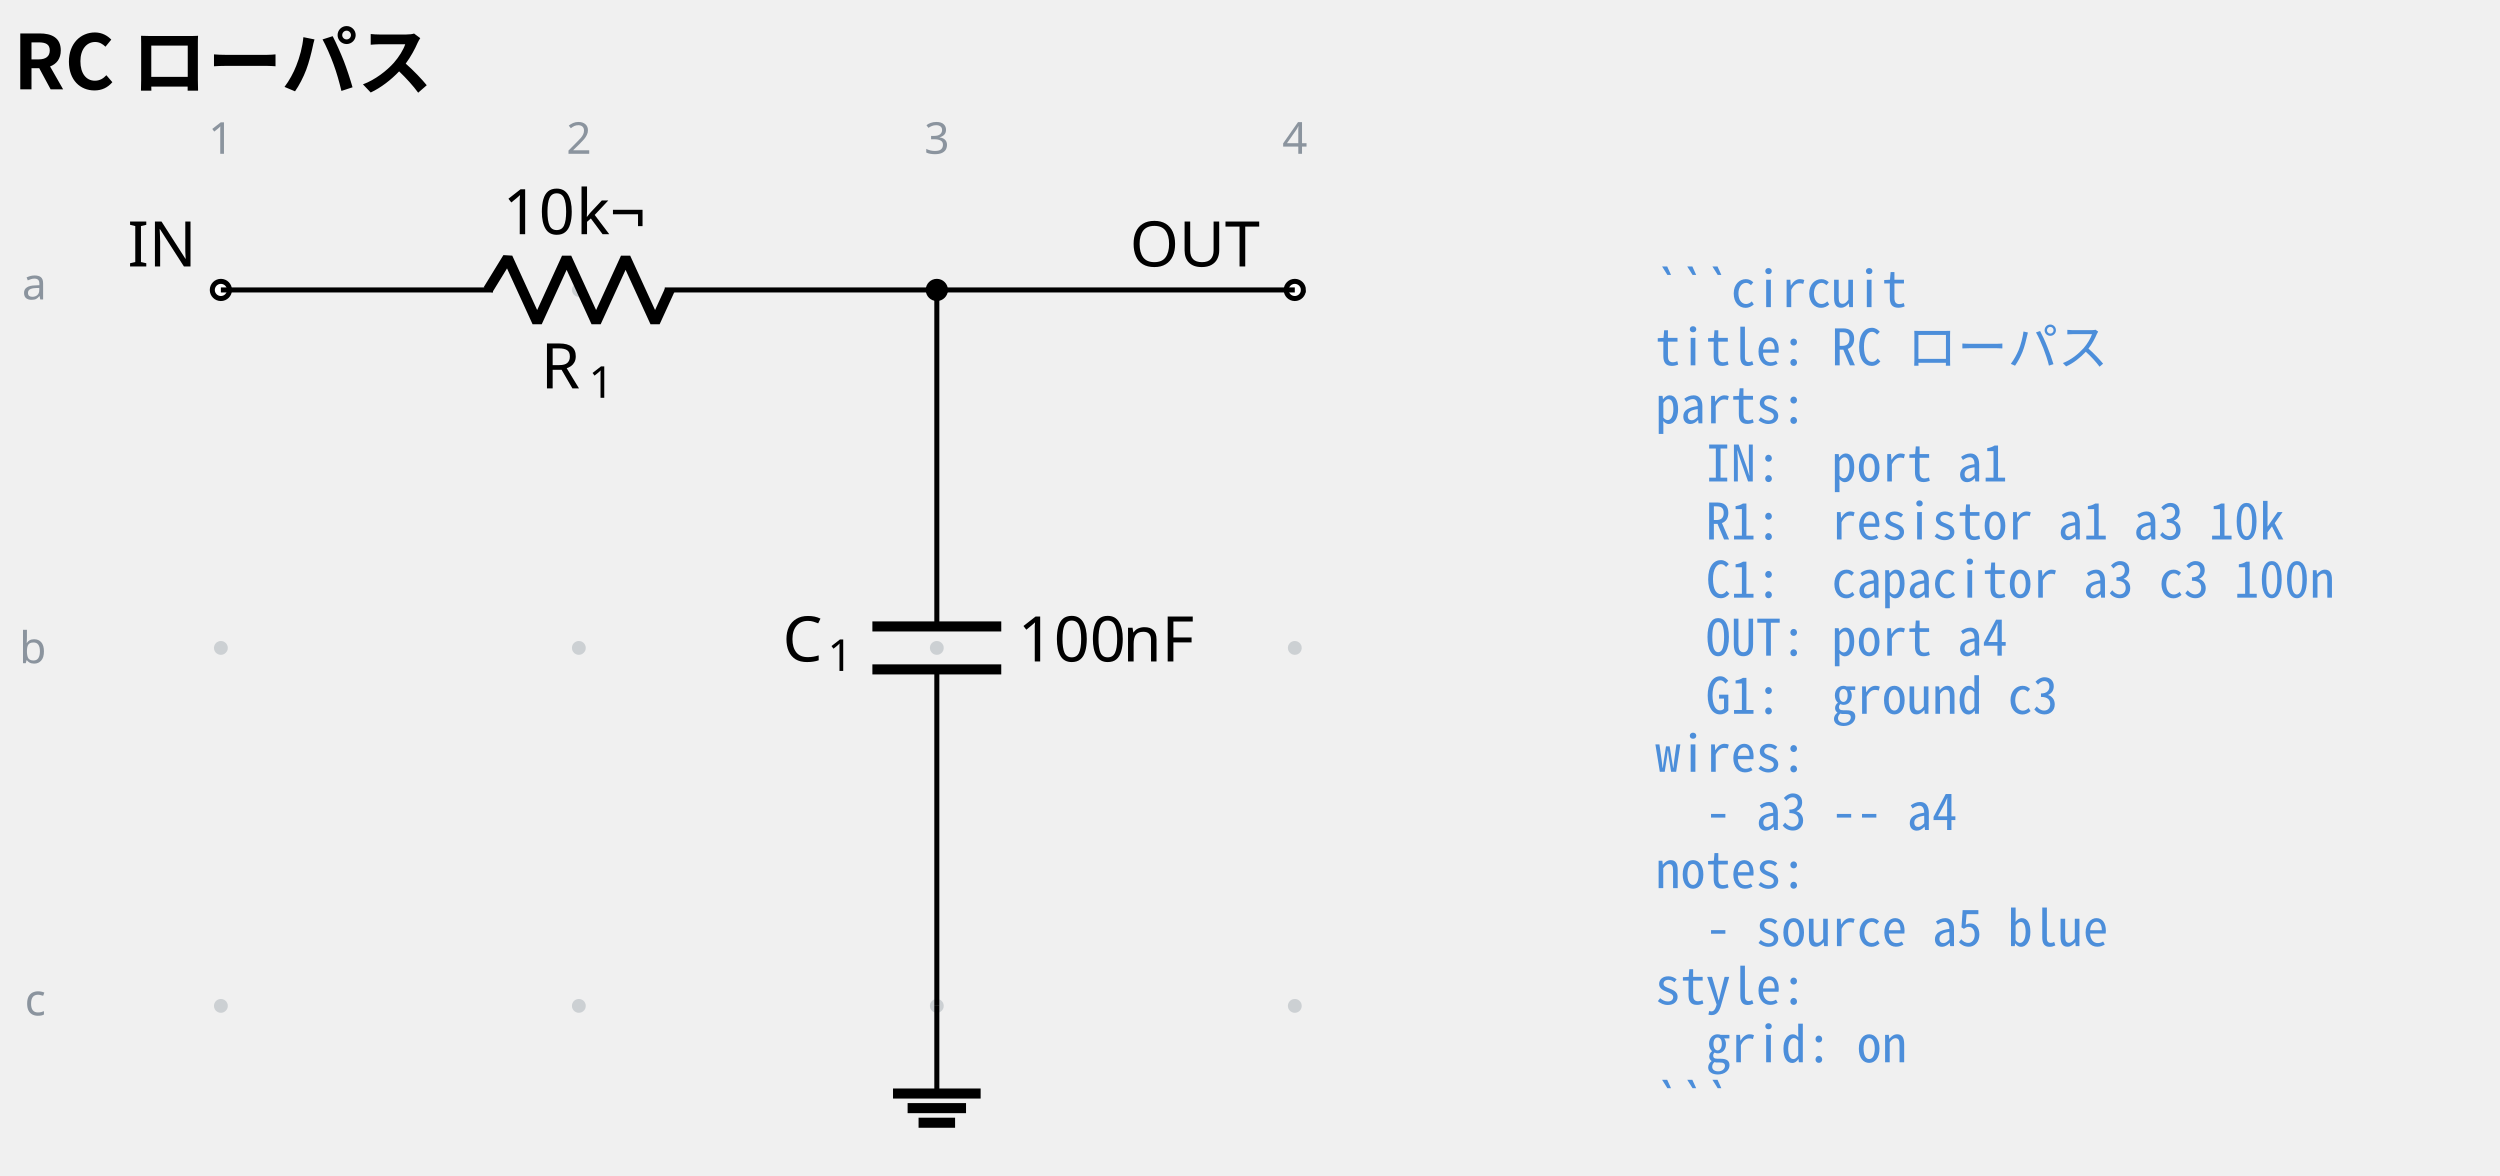
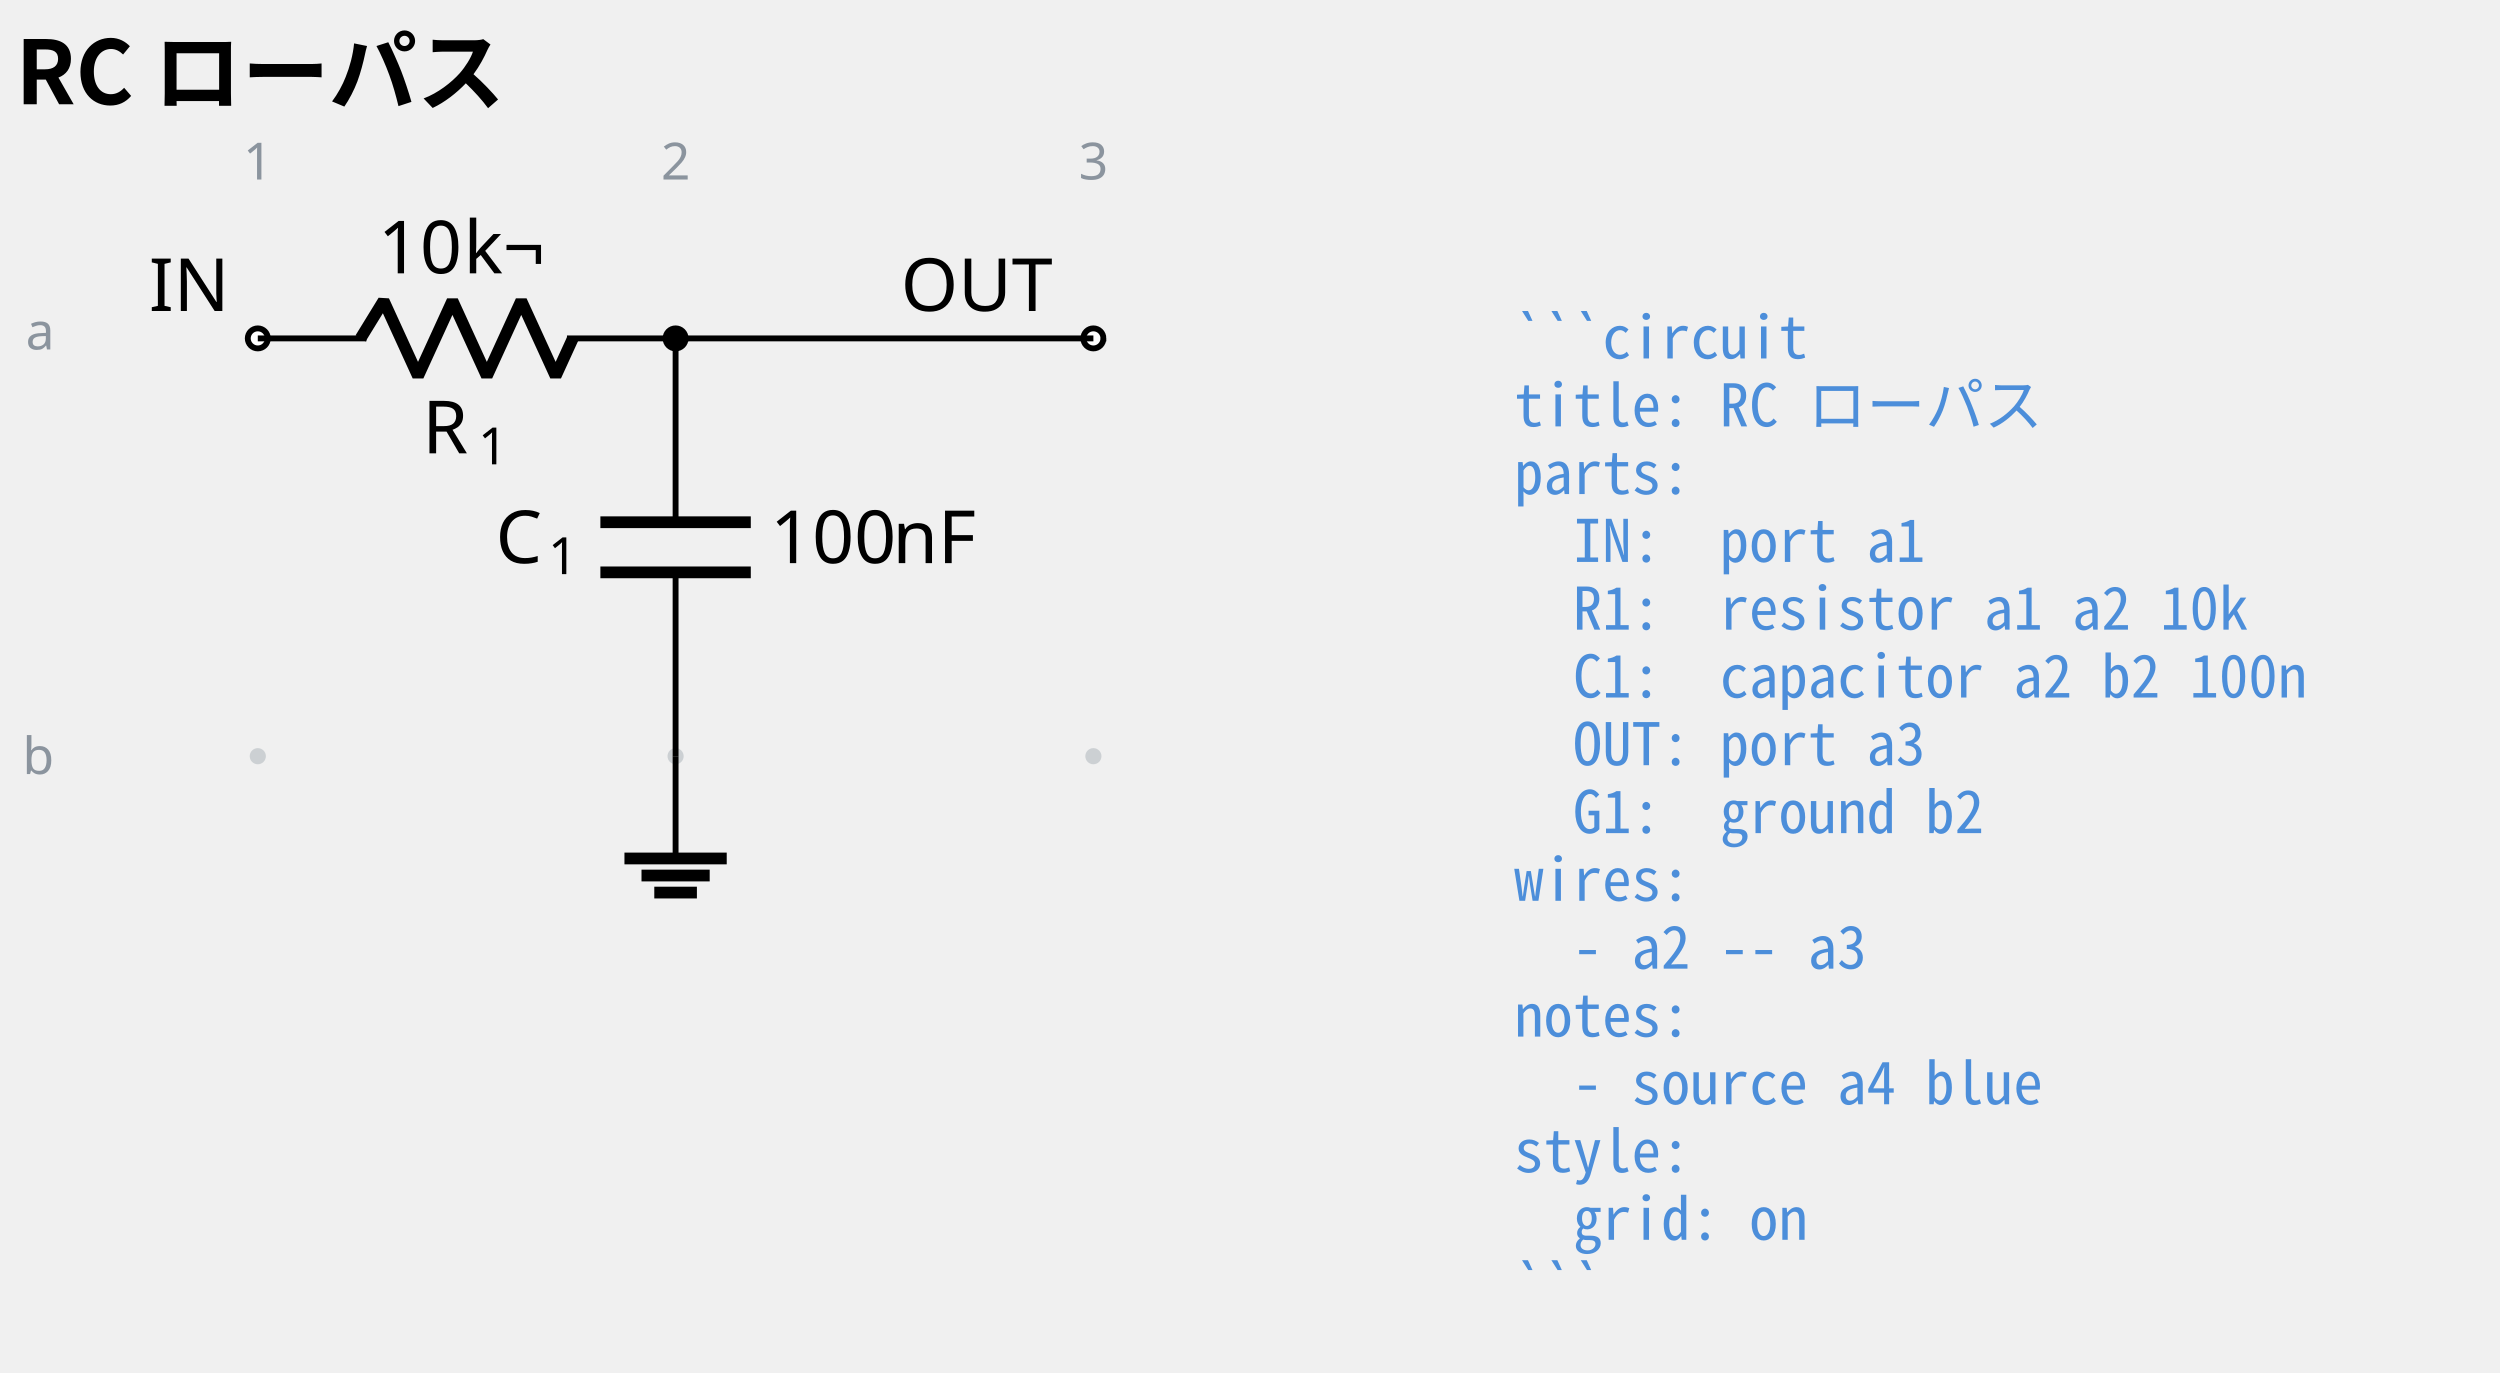
- <svg xmlns="http://www.w3.org/2000/svg" data-circuit-fence="0.1.0" fill="currentColor" width="529.887" height="249.186" viewBox="-72 -72 397.416 186.889">
+ <svg xmlns="http://www.w3.org/2000/svg" data-circuit-fence="0.1.0" fill="currentColor" width="454.013" height="249.186" viewBox="-72 -72 340.51 186.889">
  <g stroke="currentColor" stroke-miterlimit="10" stroke-width=".8">
-     <path fill="#8b949e" fill-opacity=".35" stroke="none" stroke-opacity=".35" d="M-35.787-25.909a1.1 1.1 0 1 0-2.2 0 1.1 1.1 0 0 0 2.2 0M-35.787 30.997a1.1 1.1 0 1 0-2.2 0 1.1 1.1 0 0 0 2.2 0M-35.787 87.902a1.1 1.1 0 1 0-2.2 0 1.1 1.1 0 0 0 2.2 0M21.118-25.909a1.1 1.1 0 1 0-2.2 0 1.1 1.1 0 0 0 2.2 0M21.118 30.997a1.1 1.1 0 1 0-2.2 0 1.1 1.1 0 0 0 2.2 0M21.118 87.902a1.1 1.1 0 1 0-2.2 0 1.1 1.1 0 0 0 2.2 0M78.024-25.909a1.1 1.1 0 1 0-2.2 0 1.1 1.1 0 0 0 2.2 0M78.024 30.997a1.1 1.1 0 1 0-2.2 0 1.1 1.1 0 0 0 2.2 0M78.024 87.902a1.1 1.1 0 1 0-2.2 0 1.1 1.1 0 0 0 2.2 0M134.93-25.909a1.1 1.1 0 1 0-2.2 0 1.1 1.1 0 0 0 2.2 0M134.93 30.997a1.1 1.1 0 1 0-2.2 0 1.1 1.1 0 0 0 2.2 0M134.93 87.902a1.1 1.1 0 1 0-2.2 0 1.1 1.1 0 0 0 2.2 0m-1.1 0" />
+     <path fill="#8b949e" fill-opacity=".35" stroke="none" stroke-opacity=".35" d="M-35.787-25.909a1.1 1.1 0 1 0-2.2 0 1.1 1.1 0 0 0 2.2 0M-35.787 30.997a1.1 1.1 0 1 0-2.2 0 1.1 1.1 0 0 0 2.2 0M21.118-25.909a1.1 1.1 0 1 0-2.2 0 1.1 1.1 0 0 0 2.2 0M21.118 30.997a1.1 1.1 0 1 0-2.2 0 1.1 1.1 0 0 0 2.2 0M78.024-25.909a1.1 1.1 0 1 0-2.2 0 1.1 1.1 0 0 0 2.2 0M78.024 30.997a1.1 1.1 0 1 0-2.2 0 1.1 1.1 0 0 0 2.2 0m-1.1 0" />
    <g fill="#8b949e" stroke="#8b949e">
      <text x="-36.887" y="-25.909" fill="#8b949e" stroke="none" font-family="cmr7" font-size="7" transform="translate(-1.993 -21.645)">1</text>
    </g>
    <g fill="#8b949e" stroke="#8b949e">
      <text x="-36.887" y="-25.909" fill="#8b949e" stroke="none" font-family="cmr7" font-size="7" transform="translate(54.912 -21.645)">2</text>
    </g>
    <g fill="#8b949e" stroke="#8b949e">
      <text x="-36.887" y="-25.909" fill="#8b949e" stroke="none" font-family="cmr7" font-size="7" transform="translate(111.818 -21.645)">3</text>
    </g>
    <g fill="#8b949e" stroke="#8b949e">
-       <text x="-36.887" y="-25.909" fill="#8b949e" stroke="none" font-family="cmr7" font-size="7" transform="translate(168.723 -21.645)">4</text>
-     </g>
-     <g fill="#8b949e" stroke="#8b949e">
      <text x="-36.887" y="-25.909" fill="#8b949e" stroke="none" font-family="cmr7" font-size="7" transform="translate(-31.62 1.507)">a</text>
    </g>
    <g fill="#8b949e" stroke="#8b949e">
      <text x="-36.887" y="-25.909" fill="#8b949e" stroke="none" font-family="cmr7" font-size="7" transform="translate(-32.05 59.336)">b</text>
    </g>
-     <g fill="#8b949e" stroke="#8b949e">
-       <text x="-36.887" y="-25.909" fill="#8b949e" stroke="none" font-family="cmr7" font-size="7" transform="translate(-31.189 115.318)">c</text>
-     </g>
    <g fill="#ffffff">
      <path d="M-35.522-25.909a1.365 1.365 0 1 0-2.73 0 1.365 1.365 0 0 0 2.73 0Zm-1.365 0" />
    </g>
    <text x="-36.887" y="-25.909" stroke="none" font-family="cmr10" font-size="10" transform="translate(-14.844 -3.733)">IN</text>
-     <path fill="none" d="M-36.887-25.909h.4m-.4 0H6.36m27.315 0h43.248m-.4 0h.4" />
+     <path fill="none" d="M-36.887-25.909h.4m-.4 0h14.795m27.315 0h14.795m-.4 0h.4" />
    <g stroke-linejoin="bevel" stroke-width="1.6">
-       <path fill="none" d="m5.561-25.909 3.143-5.121 4.686 10.243 4.685-10.243 4.686 10.243 4.686-10.243 4.686 10.243 2.343-5.122" />
+       <path fill="none" d="m-22.892-25.909 3.143-5.121 4.686 10.243 4.686-10.243 4.685 10.243 4.686-10.243L3.68-20.787l2.343-5.122" />
    </g>
    <g stroke="none">
-       <text x="-36.887" y="-25.909" font-family="cmmi10" font-size="10" transform="translate(50.866 15.648)">R</text>
-       <text x="-29.294" y="-24.409" font-family="cmr7" font-size="7" transform="translate(50.866 15.648)">1</text>
+       <text x="-36.887" y="-25.909" font-family="cmmi10" font-size="10" transform="translate(22.413 15.648)">R</text>
+       <text x="-29.294" y="-24.409" font-family="cmr7" font-size="7" transform="translate(22.413 15.648)">1</text>
    </g>
    <g stroke="none" font-family="cmr10" font-size="10">
-       <text x="-36.887" y="-25.909" transform="translate(44.822 -8.863)">10</text>
-       <text x="-25.221" y="-25.909" transform="translate(44.822 -8.863)">k¬</text>
+       <text x="-36.887" y="-25.909" transform="translate(16.37 -8.863)">10</text>
+       <text x="-25.221" y="-25.909" transform="translate(16.37 -8.863)">k¬</text>
    </g>
-     <path fill="none" d="M76.924-25.909v.4m0-.4v53.491m0 6.829v53.491m0-.4v.4" />
+     <path fill="none" d="M20.018-25.909v.4m0-.4V-.87m0 6.828v25.039m0-.4v.4" />
    <g stroke-width="1.6">
-       <path fill="none" d="M87.167 27.582H66.68m20.486 6.829H66.68" />
+       <path fill="none" d="M30.261-.87H9.775m20.486 6.828H9.775" />
    </g>
    <g stroke="none">
-       <text x="-36.887" y="-25.909" font-family="cmmi10" font-size="10" transform="translate(89.296 59.058)">C</text>
-       <text x="-29.74" y="-24.409" font-family="cmr7" font-size="7" transform="translate(89.296 59.058)">1</text>
+       <text x="-36.887" y="-25.909" font-family="cmmi10" font-size="10" transform="translate(32.39 30.606)">C</text>
+       <text x="-29.74" y="-24.409" font-family="cmr7" font-size="7" transform="translate(32.39 30.606)">1</text>
    </g>
    <g stroke="none" font-family="cmr10" font-size="10">
-       <text x="-36.887" y="-25.909" transform="translate(126.693 59.058)">100</text>
-       <text x="-20.22" y="-25.909" transform="translate(126.693 59.058)">nF</text>
+       <text x="-36.887" y="-25.909" transform="translate(69.787 30.606)">100</text>
+       <text x="-20.22" y="-25.909" transform="translate(69.787 30.606)">nF</text>
    </g>
    <g fill="#ffffff">
-       <path d="M135.195-25.909a1.365 1.365 0 1 0-2.731 0 1.365 1.365 0 0 0 2.73 0Zm-1.366 0" />
+       <path d="M78.29-25.909a1.365 1.365 0 1 0-2.732 0 1.365 1.365 0 0 0 2.731 0Zm-1.366 0" />
    </g>
-     <text x="-36.887" y="-25.909" stroke="none" font-family="cmr10" font-size="10" transform="translate(144.483 -3.733)">OUT</text>
-     <path fill="none" d="M76.924 87.902v13.93" />
-     <path fill="none" stroke-width="1.6" d="M69.959 101.833h13.93m-11.609 2.321h9.287m-7.545 2.322h5.804" />
-     <path fill="none" d="M76.924-25.909h56.905" />
-     <path d="M78.29-25.909a1.365 1.365 0 1 0-2.732 0 1.365 1.365 0 0 0 2.731 0Zm-1.366 0" />
+     <text x="-36.887" y="-25.909" stroke="none" font-family="cmr10" font-size="10" transform="translate(87.578 -3.733)">OUT</text>
+     <path fill="none" d="M20.018 30.997v13.93" />
+     <path fill="none" stroke-width="1.6" d="M13.053 44.927h13.93M15.376 47.25h9.287m-7.546 2.322h5.804" />
+     <path fill="none" d="M20.018-25.909h56.906" />
+     <path d="M21.384-25.909a1.365 1.365 0 1 0-2.731 0 1.365 1.365 0 0 0 2.73 0Zm-1.366 0" />
    <g>
-       <text x="-36.887" y="-25.909" fill="#4c8eda" stroke="none" font-family="'Noto Sans Mono CJK JP',ui-monospace,'SFMono-Regular',Consolas,'Liberation Mono',monospace" font-size="8" transform="translate(228.022 2.733)" xml:space="preserve">```circuit</text>
+       <text x="-36.887" y="-25.909" fill="#4c8eda" stroke="none" font-family="'Noto Sans Mono CJK JP',ui-monospace,'SFMono-Regular',Consolas,'Liberation Mono',monospace" font-size="8" transform="translate(171.116 2.733)" xml:space="preserve">```circuit</text>
    </g>
    <g>
-       <text x="-36.887" y="-25.909" fill="#4c8eda" stroke="none" font-family="'Noto Sans Mono CJK JP',ui-monospace,'SFMono-Regular',Consolas,'Liberation Mono',monospace" font-size="8" transform="translate(228.022 11.98)" xml:space="preserve">title: RC ローパス</text>
+       <text x="-36.887" y="-25.909" fill="#4c8eda" stroke="none" font-family="'Noto Sans Mono CJK JP',ui-monospace,'SFMono-Regular',Consolas,'Liberation Mono',monospace" font-size="8" transform="translate(171.116 11.98)" xml:space="preserve">title: RC ローパス</text>
    </g>
    <g>
-       <text x="-36.887" y="-25.909" fill="#4c8eda" stroke="none" font-family="'Noto Sans Mono CJK JP',ui-monospace,'SFMono-Regular',Consolas,'Liberation Mono',monospace" font-size="8" transform="translate(228.022 21.2)" xml:space="preserve">parts:</text>
+       <text x="-36.887" y="-25.909" fill="#4c8eda" stroke="none" font-family="'Noto Sans Mono CJK JP',ui-monospace,'SFMono-Regular',Consolas,'Liberation Mono',monospace" font-size="8" transform="translate(171.116 21.2)" xml:space="preserve">parts:</text>
    </g>
    <g>
-       <text x="-36.887" y="-25.909" fill="#4c8eda" stroke="none" font-family="'Noto Sans Mono CJK JP',ui-monospace,'SFMono-Regular',Consolas,'Liberation Mono',monospace" font-size="8" transform="translate(228.022 30.446)" xml:space="preserve">  IN:  port a1</text>
+       <text x="-36.887" y="-25.909" fill="#4c8eda" stroke="none" font-family="'Noto Sans Mono CJK JP',ui-monospace,'SFMono-Regular',Consolas,'Liberation Mono',monospace" font-size="8" transform="translate(171.116 30.446)" xml:space="preserve">  IN:  port a1</text>
    </g>
    <g>
-       <text x="-36.887" y="-25.909" fill="#4c8eda" stroke="none" font-family="'Noto Sans Mono CJK JP',ui-monospace,'SFMono-Regular',Consolas,'Liberation Mono',monospace" font-size="8" transform="translate(228.022 39.665)" xml:space="preserve">  R1:  resistor a1 a3 10k</text>
+       <text x="-36.887" y="-25.909" fill="#4c8eda" stroke="none" font-family="'Noto Sans Mono CJK JP',ui-monospace,'SFMono-Regular',Consolas,'Liberation Mono',monospace" font-size="8" transform="translate(171.116 39.665)" xml:space="preserve">  R1:  resistor a1 a2 10k</text>
    </g>
    <g>
-       <text x="-36.887" y="-25.909" fill="#4c8eda" stroke="none" font-family="'Noto Sans Mono CJK JP',ui-monospace,'SFMono-Regular',Consolas,'Liberation Mono',monospace" font-size="8" transform="translate(228.022 48.912)" xml:space="preserve">  C1:  capacitor a3 c3 100n</text>
+       <text x="-36.887" y="-25.909" fill="#4c8eda" stroke="none" font-family="'Noto Sans Mono CJK JP',ui-monospace,'SFMono-Regular',Consolas,'Liberation Mono',monospace" font-size="8" transform="translate(171.116 48.912)" xml:space="preserve">  C1:  capacitor a2 b2 100n</text>
    </g>
    <g>
-       <text x="-36.887" y="-25.909" fill="#4c8eda" stroke="none" font-family="'Noto Sans Mono CJK JP',ui-monospace,'SFMono-Regular',Consolas,'Liberation Mono',monospace" font-size="8" transform="translate(228.022 58.131)" xml:space="preserve">  OUT: port a4</text>
+       <text x="-36.887" y="-25.909" fill="#4c8eda" stroke="none" font-family="'Noto Sans Mono CJK JP',ui-monospace,'SFMono-Regular',Consolas,'Liberation Mono',monospace" font-size="8" transform="translate(171.116 58.131)" xml:space="preserve">  OUT: port a3</text>
    </g>
    <g>
-       <text x="-36.887" y="-25.909" fill="#4c8eda" stroke="none" font-family="'Noto Sans Mono CJK JP',ui-monospace,'SFMono-Regular',Consolas,'Liberation Mono',monospace" font-size="8" transform="translate(228.022 67.378)" xml:space="preserve">  G1:  ground c3</text>
+       <text x="-36.887" y="-25.909" fill="#4c8eda" stroke="none" font-family="'Noto Sans Mono CJK JP',ui-monospace,'SFMono-Regular',Consolas,'Liberation Mono',monospace" font-size="8" transform="translate(171.116 67.378)" xml:space="preserve">  G1:  ground b2</text>
    </g>
    <g>
-       <text x="-36.887" y="-25.909" fill="#4c8eda" stroke="none" font-family="'Noto Sans Mono CJK JP',ui-monospace,'SFMono-Regular',Consolas,'Liberation Mono',monospace" font-size="8" transform="translate(228.022 76.596)" xml:space="preserve">wires:</text>
+       <text x="-36.887" y="-25.909" fill="#4c8eda" stroke="none" font-family="'Noto Sans Mono CJK JP',ui-monospace,'SFMono-Regular',Consolas,'Liberation Mono',monospace" font-size="8" transform="translate(171.116 76.596)" xml:space="preserve">wires:</text>
    </g>
    <g>
-       <text x="-36.887" y="-25.909" fill="#4c8eda" stroke="none" font-family="'Noto Sans Mono CJK JP',ui-monospace,'SFMono-Regular',Consolas,'Liberation Mono',monospace" font-size="8" transform="translate(228.022 85.844)" xml:space="preserve">  - a3 -- a4</text>
+       <text x="-36.887" y="-25.909" fill="#4c8eda" stroke="none" font-family="'Noto Sans Mono CJK JP',ui-monospace,'SFMono-Regular',Consolas,'Liberation Mono',monospace" font-size="8" transform="translate(171.116 85.844)" xml:space="preserve">  - a2 -- a3</text>
    </g>
    <g>
-       <text x="-36.887" y="-25.909" fill="#4c8eda" stroke="none" font-family="'Noto Sans Mono CJK JP',ui-monospace,'SFMono-Regular',Consolas,'Liberation Mono',monospace" font-size="8" transform="translate(228.022 95.091)" xml:space="preserve">notes:</text>
+       <text x="-36.887" y="-25.909" fill="#4c8eda" stroke="none" font-family="'Noto Sans Mono CJK JP',ui-monospace,'SFMono-Regular',Consolas,'Liberation Mono',monospace" font-size="8" transform="translate(171.116 95.091)" xml:space="preserve">notes:</text>
    </g>
    <g>
-       <text x="-36.887" y="-25.909" fill="#4c8eda" stroke="none" font-family="'Noto Sans Mono CJK JP',ui-monospace,'SFMono-Regular',Consolas,'Liberation Mono',monospace" font-size="8" transform="translate(228.022 104.31)" xml:space="preserve">  - source a5 blue</text>
+       <text x="-36.887" y="-25.909" fill="#4c8eda" stroke="none" font-family="'Noto Sans Mono CJK JP',ui-monospace,'SFMono-Regular',Consolas,'Liberation Mono',monospace" font-size="8" transform="translate(171.116 104.31)" xml:space="preserve">  - source a4 blue</text>
    </g>
    <g>
-       <text x="-36.887" y="-25.909" fill="#4c8eda" stroke="none" font-family="'Noto Sans Mono CJK JP',ui-monospace,'SFMono-Regular',Consolas,'Liberation Mono',monospace" font-size="8" transform="translate(228.022 113.557)" xml:space="preserve">style:</text>
+       <text x="-36.887" y="-25.909" fill="#4c8eda" stroke="none" font-family="'Noto Sans Mono CJK JP',ui-monospace,'SFMono-Regular',Consolas,'Liberation Mono',monospace" font-size="8" transform="translate(171.116 113.557)" xml:space="preserve">style:</text>
    </g>
    <g>
-       <text x="-36.887" y="-25.909" fill="#4c8eda" stroke="none" font-family="'Noto Sans Mono CJK JP',ui-monospace,'SFMono-Regular',Consolas,'Liberation Mono',monospace" font-size="8" transform="translate(228.022 122.775)" xml:space="preserve">  grid: on</text>
+       <text x="-36.887" y="-25.909" fill="#4c8eda" stroke="none" font-family="'Noto Sans Mono CJK JP',ui-monospace,'SFMono-Regular',Consolas,'Liberation Mono',monospace" font-size="8" transform="translate(171.116 122.775)" xml:space="preserve">  grid: on</text>
    </g>
    <g>
-       <text x="-36.887" y="-25.909" fill="#4c8eda" stroke="none" font-family="'Noto Sans Mono CJK JP',ui-monospace,'SFMono-Regular',Consolas,'Liberation Mono',monospace" font-size="8" transform="translate(228.022 132.023)" xml:space="preserve">```</text>
+       <text x="-36.887" y="-25.909" fill="#4c8eda" stroke="none" font-family="'Noto Sans Mono CJK JP',ui-monospace,'SFMono-Regular',Consolas,'Liberation Mono',monospace" font-size="8" transform="translate(171.116 132.023)" xml:space="preserve">```</text>
    </g>
    <g>
      <text x="-36.887" y="-25.909" fill="currentColor" stroke="none" font-family="'Noto Sans CJK JP','Noto Sans JP','Hiragino Sans','Yu Gothic',sans-serif" font-size="12" transform="translate(-32.983 -31.889)" font-weight="bold">RC ローパス</text>
    </g>
  </g>
</svg>
